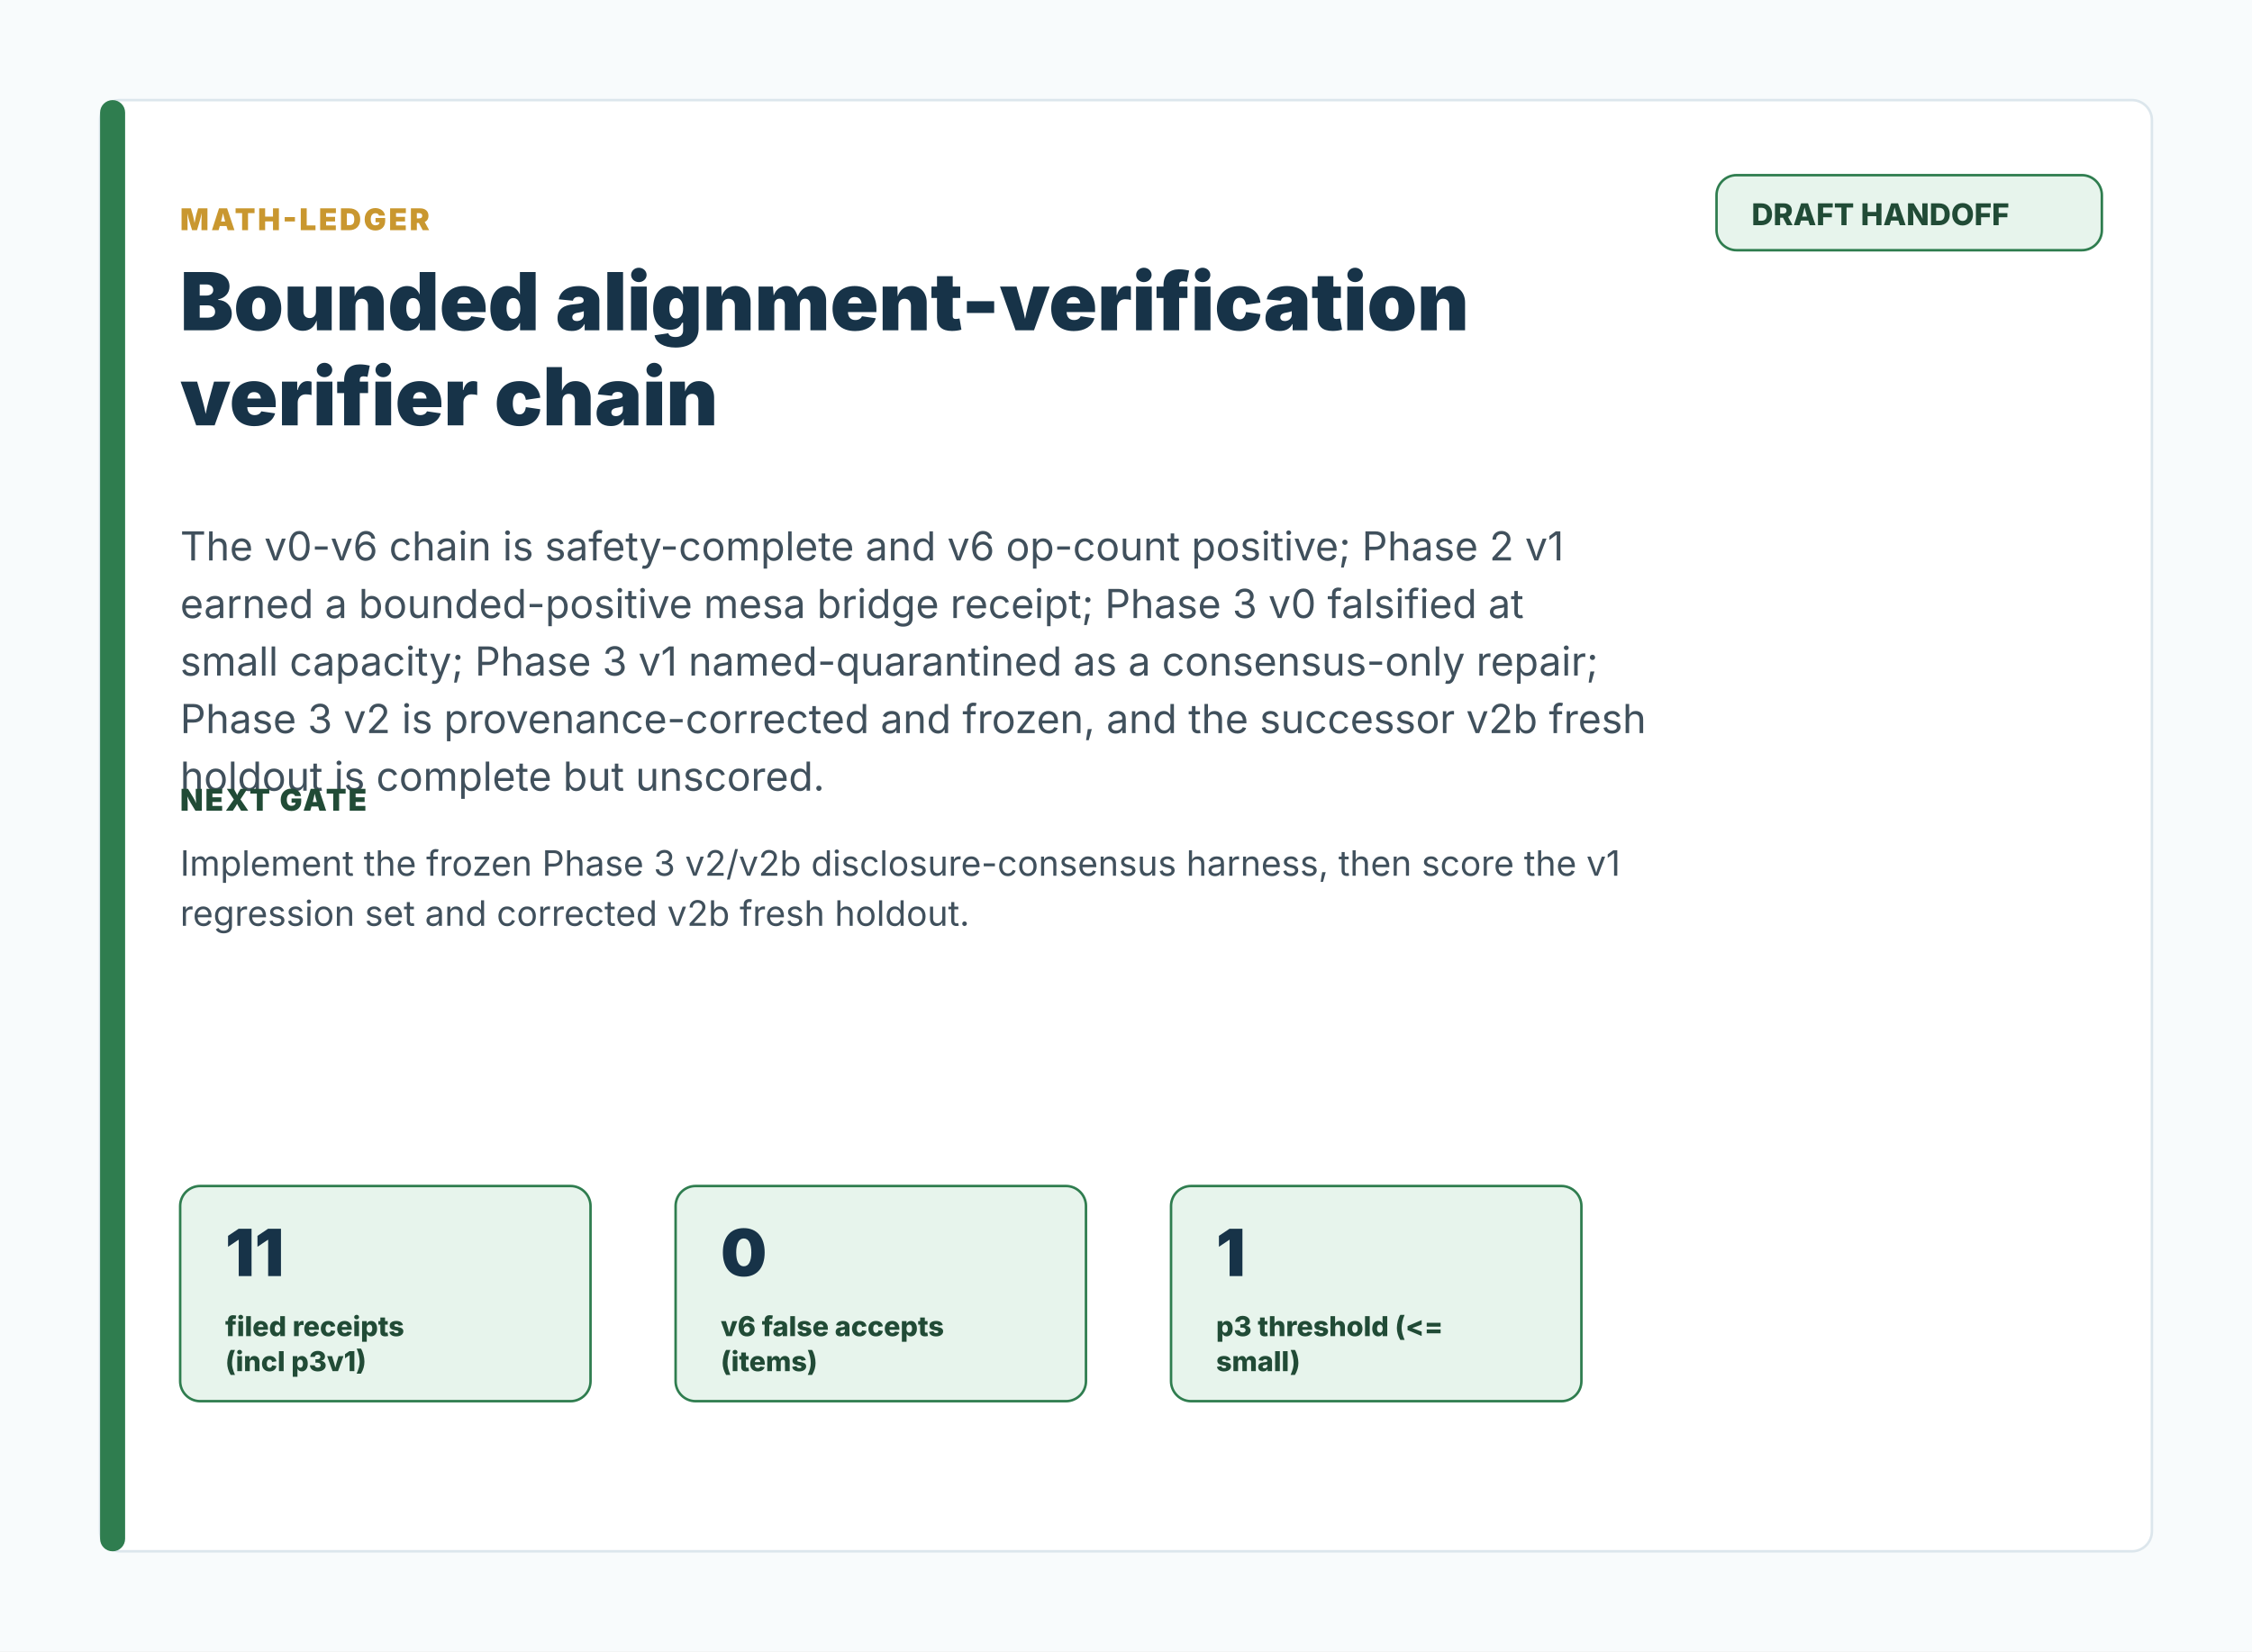
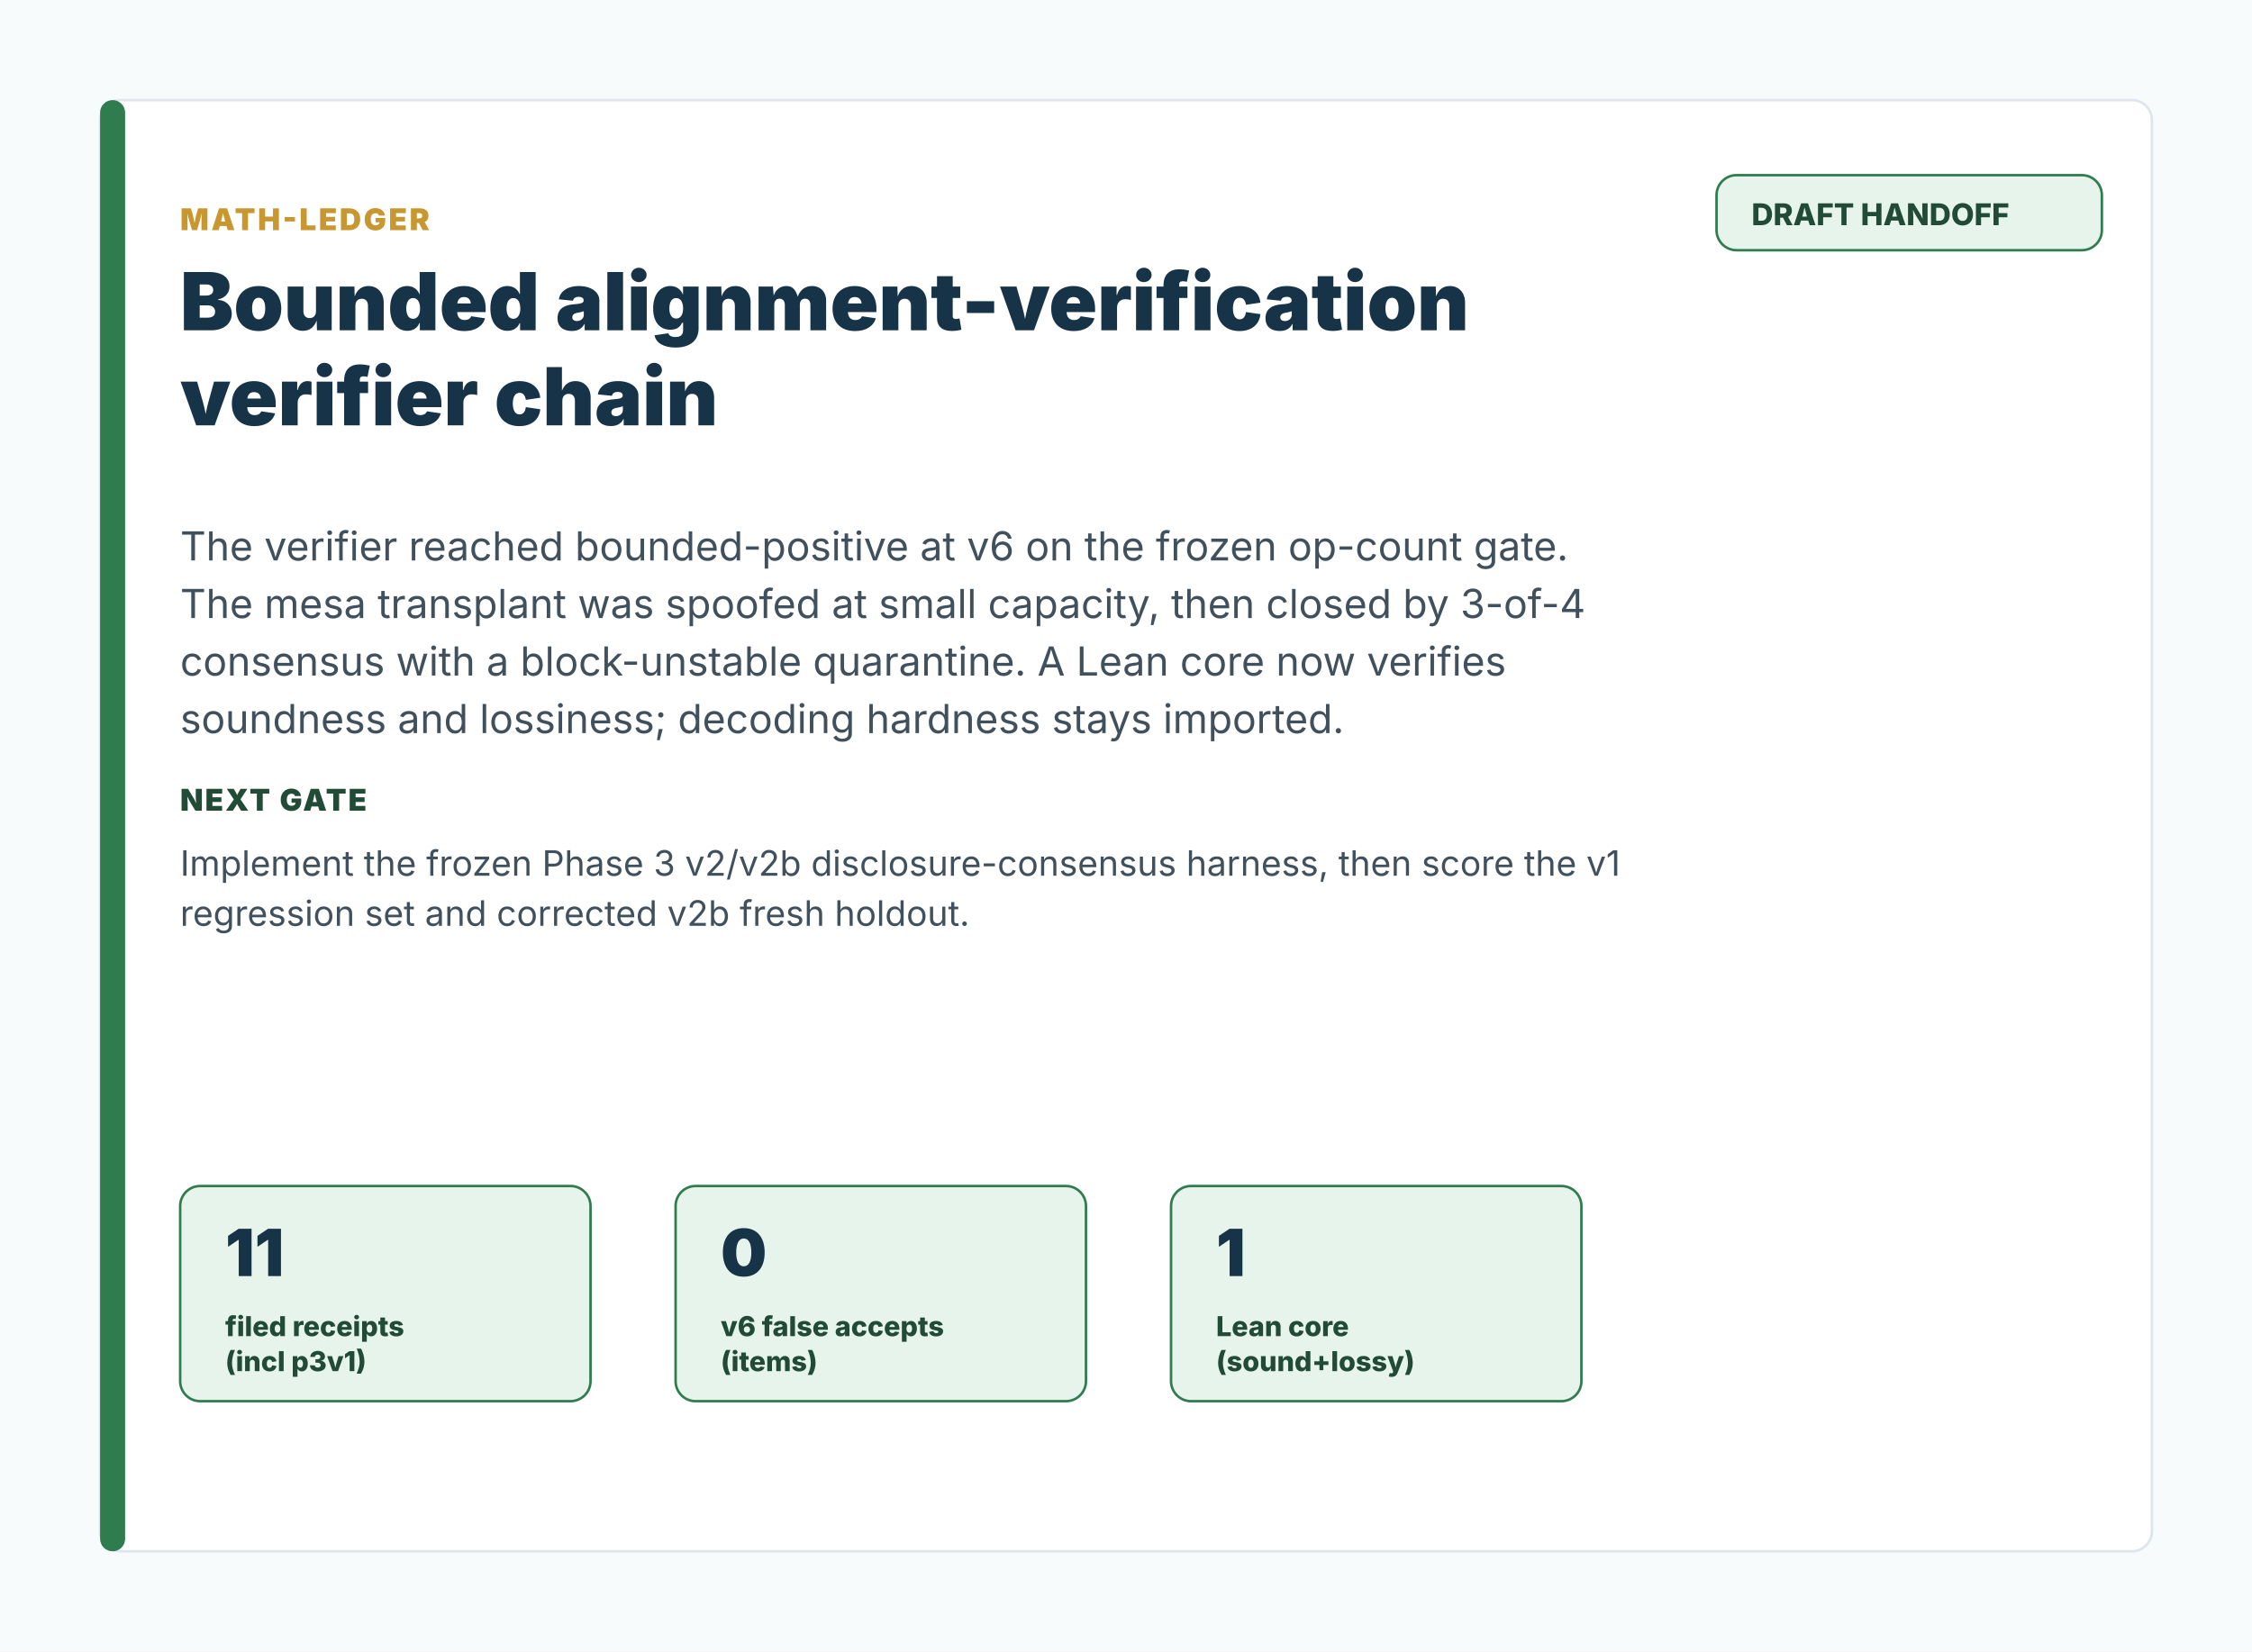
<svg xmlns="http://www.w3.org/2000/svg" viewBox="0 0 900 660" width="900" height="660" role="img" aria-labelledby="title desc">
  <rect width="900" height="660" fill="#F8FBFC" />
  <rect x="40" y="40" width="820" height="580" rx="8" fill="#FFFFFF" stroke="#DCE6EC" stroke-width="1" />
  <rect x="40" y="40" width="10" height="580" rx="5" fill="#2F7D4F" />
  <g>
    <rect x="686" y="70" width="154" height="30" rx="8" fill="#E7F4EC" stroke="#2F7D4F" stroke-width="1" />
    <text x="700" y="90" fill="#214B36" font-family="system-ui, -apple-system, BlinkMacSystemFont, 'Segoe UI', sans-serif" font-size="12" font-weight="800" letter-spacing="0">DRAFT HANDOFF</text>
  </g>
  <text x="72" y="92" fill="#C9972F" font-family="system-ui, -apple-system, BlinkMacSystemFont, 'Segoe UI', sans-serif" font-size="12" font-weight="850" letter-spacing="0.08em">MATH-LEDGER</text>
  <text x="72" y="132" fill="#173348" font-family="system-ui, -apple-system, BlinkMacSystemFont, 'Segoe UI', sans-serif" font-size="32" font-weight="850" text-anchor="start" letter-spacing="0">
    <tspan x="72" dy="0">Bounded alignment-verification</tspan>
    <tspan x="72" dy="38">verifier chain</tspan>
  </text>
  <text x="72" y="224" fill="#40505C" font-family="system-ui, -apple-system, BlinkMacSystemFont, 'Segoe UI', sans-serif" font-size="16" font-weight="400" text-anchor="start" letter-spacing="0">
-     <tspan x="72" dy="0">The v0-v6 chain is safety-complete and v6 op-count positive; Phase 2 v1</tspan>
-     <tspan x="72" dy="23">earned a bounded-positive mesa bridge receipt; Phase 3 v0 falsified at</tspan>
-     <tspan x="72" dy="23">small capacity; Phase 3 v1 named-quarantined as a consensus-only repair;</tspan>
-     <tspan x="72" dy="23">Phase 3 v2 is provenance-corrected and frozen, and the successor v2b fresh</tspan>
-     <tspan x="72" dy="23">holdout is complete but unscored.</tspan>
+     <tspan x="72" dy="0">The verifier reached bounded-positive at v6 on the frozen op-count gate.</tspan>
+     <tspan x="72" dy="23">The mesa transplant was spoofed at small capacity, then closed by 3-of-4</tspan>
+     <tspan x="72" dy="23">consensus with a block-unstable quarantine. A Lean core now verifies</tspan>
+     <tspan x="72" dy="23">soundness and lossiness; decoding hardness stays imported.</tspan>
  </text>
  <text x="72" y="324" fill="#214B36" font-family="system-ui, -apple-system, BlinkMacSystemFont, 'Segoe UI', sans-serif" font-size="12" font-weight="850" letter-spacing="0.06em">NEXT GATE</text>
  <text x="72" y="350" fill="#40505C" font-family="system-ui, -apple-system, BlinkMacSystemFont, 'Segoe UI', sans-serif" font-size="14" font-weight="400" text-anchor="start" letter-spacing="0">
    <tspan x="72" dy="0">Implement the frozen Phase 3 v2/v2b disclosure-consensus harness, then score the v1</tspan>
    <tspan x="72" dy="20">regression set and corrected v2b fresh holdout.</tspan>
  </text>
  <g>
    <rect x="72" y="474" width="164" height="86" rx="8" fill="#E7F4EC" stroke="#2F7D4F" stroke-width="1" />
    <text x="90" y="510" fill="#173348" font-family="system-ui, -apple-system, BlinkMacSystemFont, 'Segoe UI', sans-serif" font-size="26" font-weight="850" letter-spacing="0">11</text>
    <text x="90" y="534" fill="#214B36" font-family="system-ui, -apple-system, BlinkMacSystemFont, 'Segoe UI', sans-serif" font-size="11" font-weight="800" text-anchor="start" letter-spacing="0">
      <tspan x="90" dy="0">filed receipts</tspan>
      <tspan x="90" dy="14">(incl p3v1)</tspan>
    </text>
  </g>
  <g>
    <rect x="270" y="474" width="164" height="86" rx="8" fill="#E7F4EC" stroke="#2F7D4F" stroke-width="1" />
    <text x="288" y="510" fill="#173348" font-family="system-ui, -apple-system, BlinkMacSystemFont, 'Segoe UI', sans-serif" font-size="26" font-weight="850" letter-spacing="0">0</text>
    <text x="288" y="534" fill="#214B36" font-family="system-ui, -apple-system, BlinkMacSystemFont, 'Segoe UI', sans-serif" font-size="11" font-weight="800" text-anchor="start" letter-spacing="0">
      <tspan x="288" dy="0">v6 false accepts</tspan>
      <tspan x="288" dy="14">(items)</tspan>
    </text>
  </g>
  <g>
    <rect x="468" y="474" width="164" height="86" rx="8" fill="#E7F4EC" stroke="#2F7D4F" stroke-width="1" />
    <text x="486" y="510" fill="#173348" font-family="system-ui, -apple-system, BlinkMacSystemFont, 'Segoe UI', sans-serif" font-size="26" font-weight="850" letter-spacing="0">1</text>
    <text x="486" y="534" fill="#214B36" font-family="system-ui, -apple-system, BlinkMacSystemFont, 'Segoe UI', sans-serif" font-size="11" font-weight="800" text-anchor="start" letter-spacing="0">
-       <tspan x="486" dy="0">p3 threshold (&lt;=</tspan>
-       <tspan x="486" dy="14">small)</tspan>
+       <tspan x="486" dy="0">Lean core</tspan>
+       <tspan x="486" dy="14">(sound+lossy)</tspan>
    </text>
  </g>
</svg>
